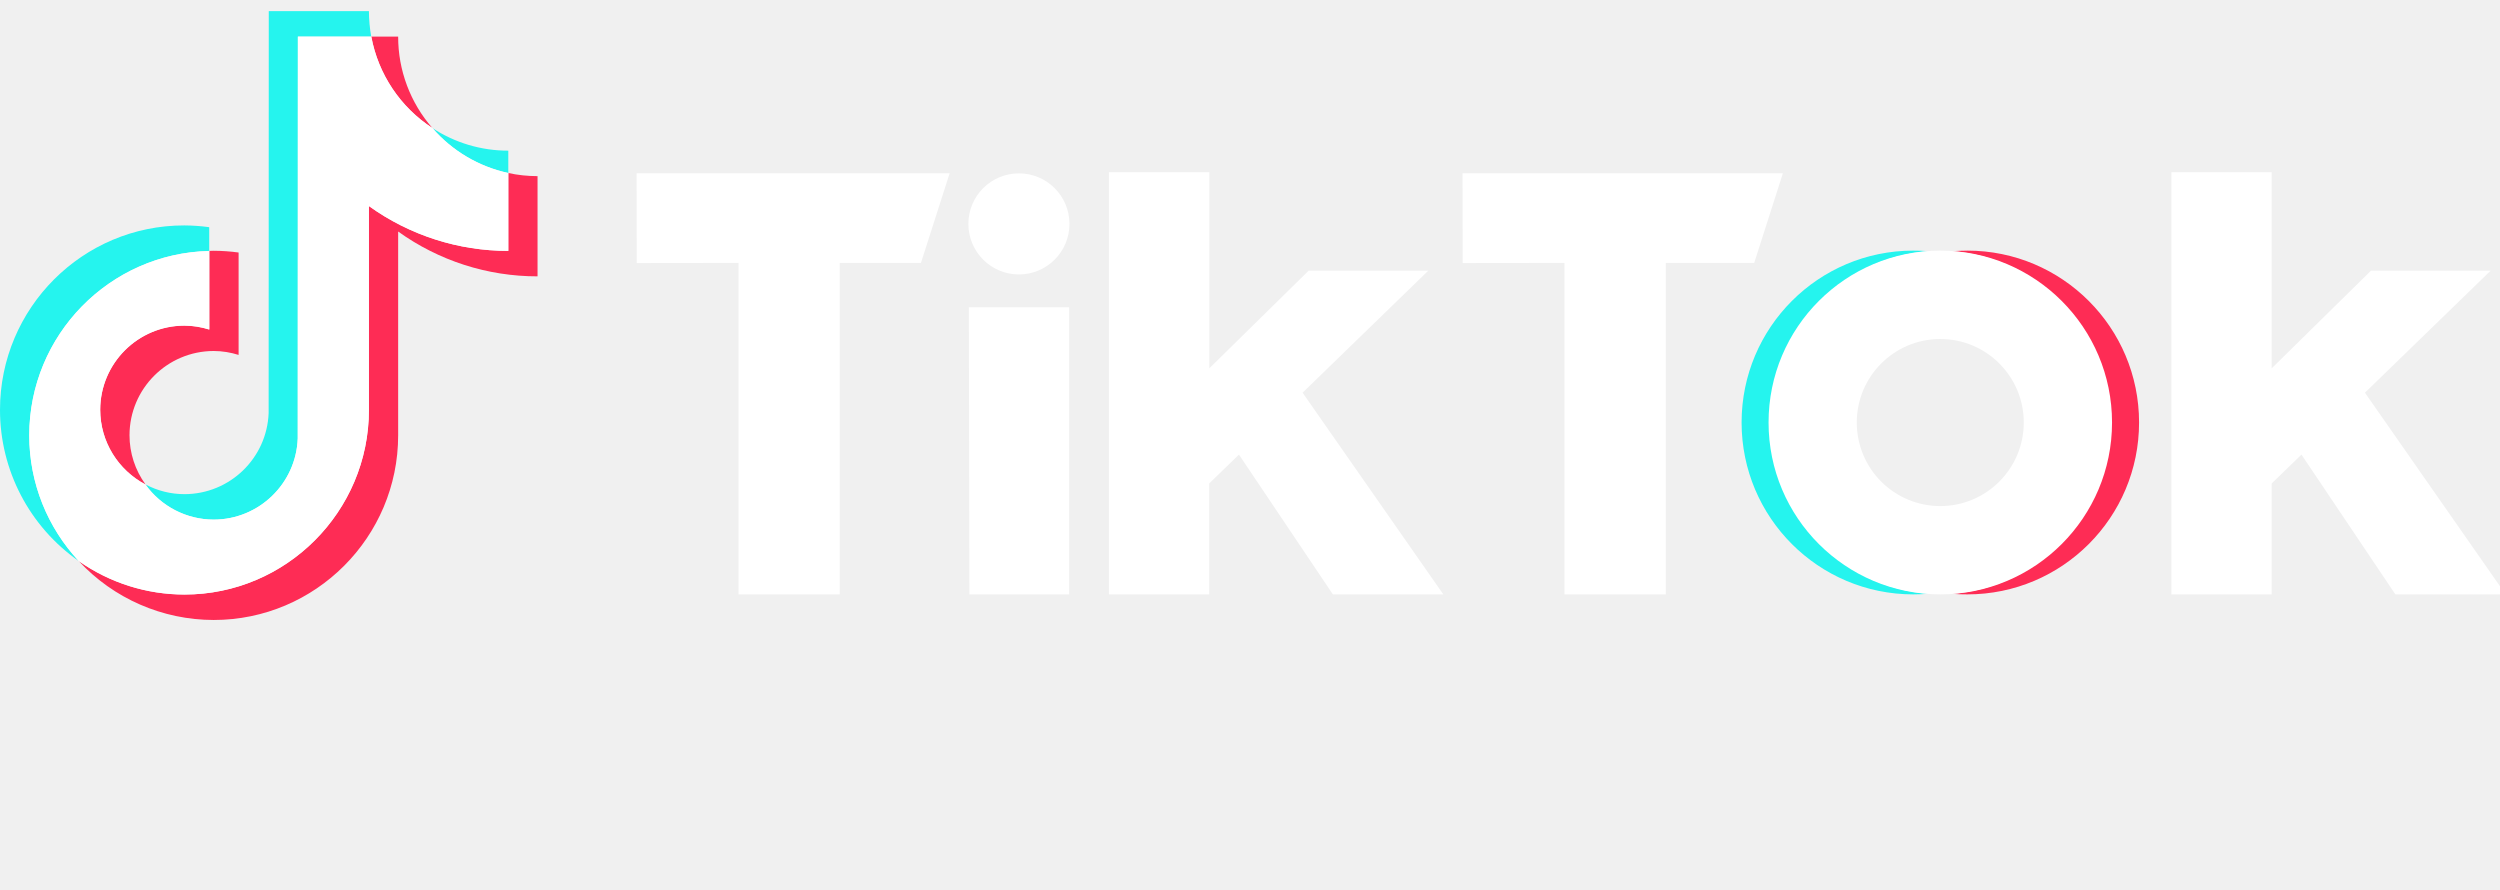
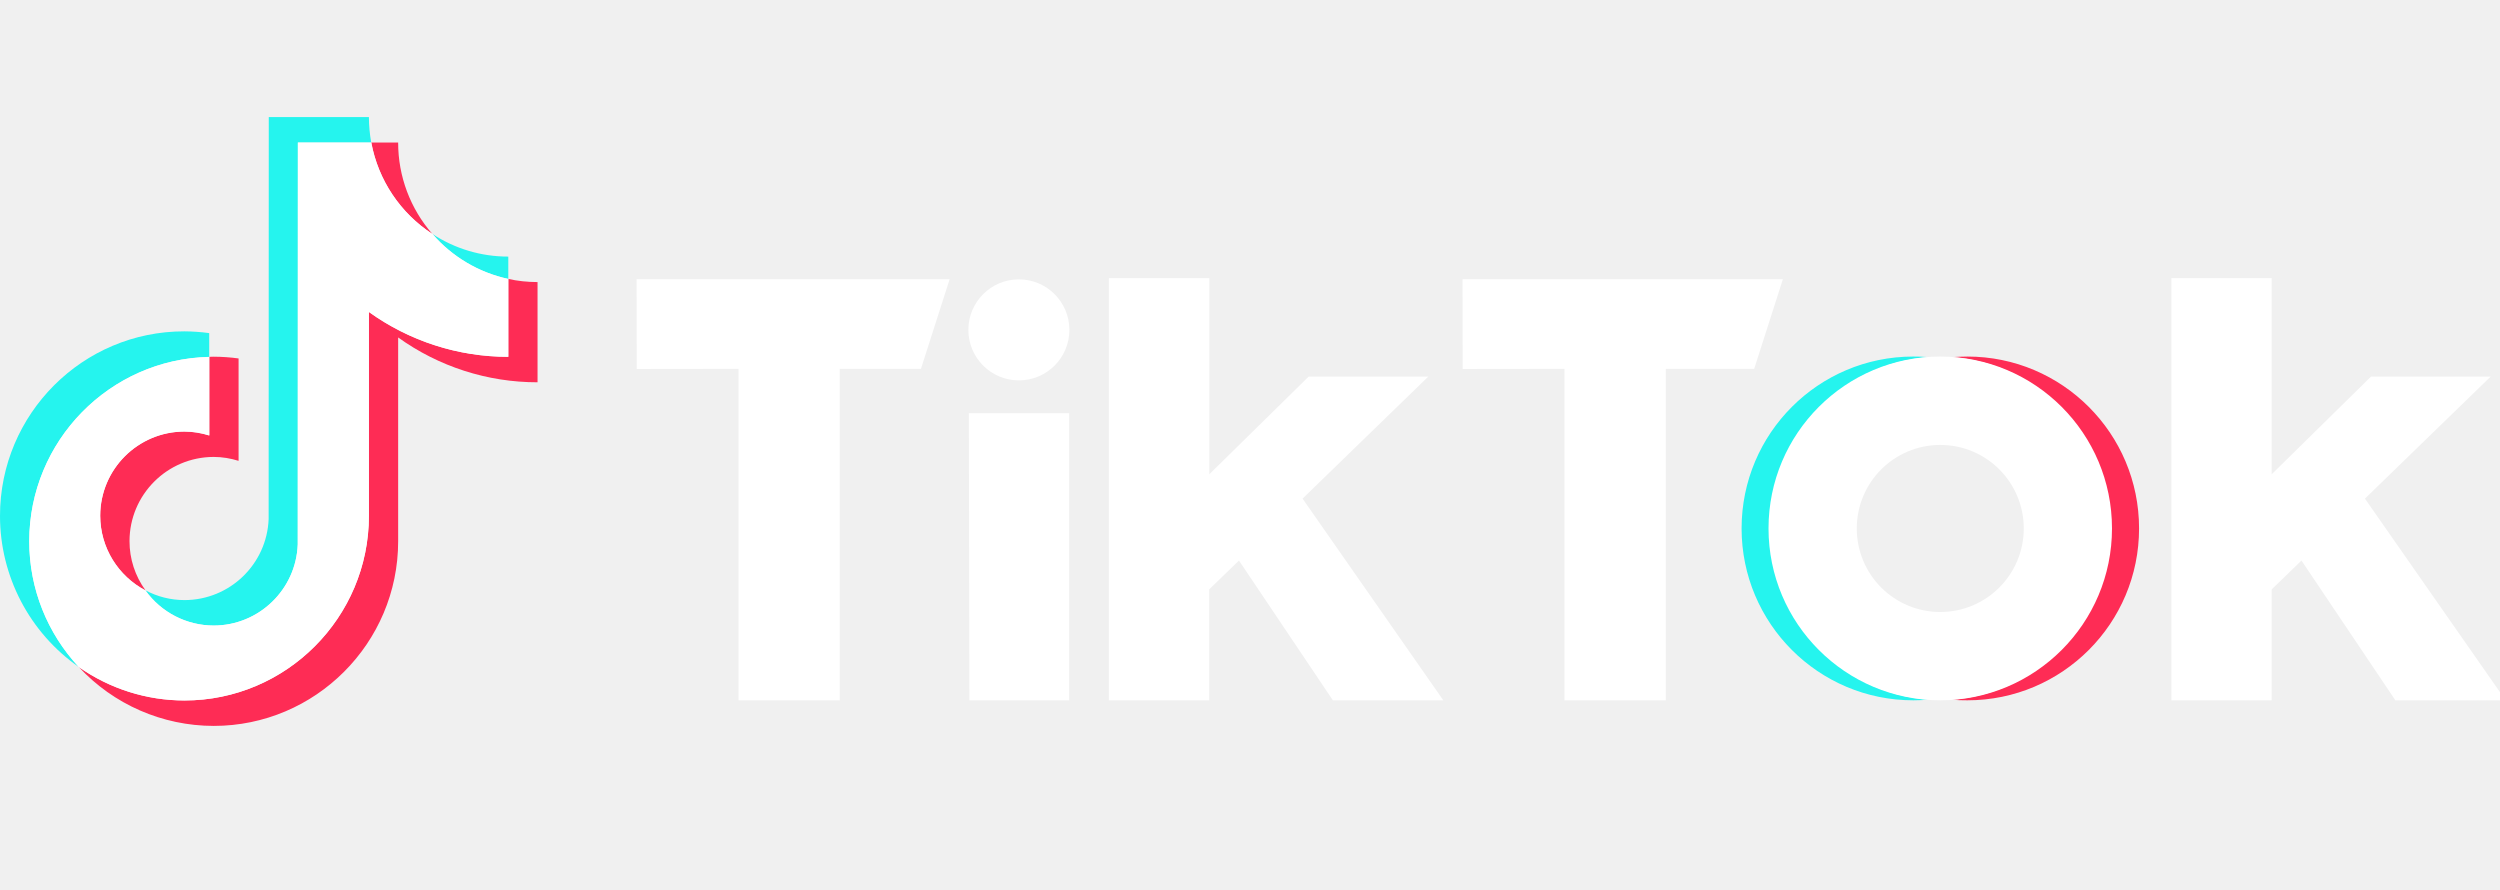
<svg xmlns="http://www.w3.org/2000/svg" width="118" height="42" fill="currentColor" alt="TikTok">
-   <path fill="#25F4EE" d="M9.875 11.842v-1.119A9 9 0 0 0 8.7 10.64c-4.797-.006-8.7 3.9-8.7 8.708a8.7 8.7 0 0 0 3.718 7.134A8.68 8.68 0 0 1 1.38 20.55c0-4.737 3.794-8.598 8.495-8.707" />
-   <path fill="#25F4EE" d="M10.087 24.526c2.14 0 3.89-1.707 3.966-3.83l.007-18.968h3.462a7 7 0 0 1-.109-1.202h-4.727l-.006 18.968a3.98 3.98 0 0 1-3.967 3.83 3.9 3.9 0 0 1-1.846-.46 3.95 3.95 0 0 0 3.22 1.662m13.905-16.36V7.111a6.5 6.5 0 0 1-3.584-1.067 6.57 6.57 0 0 0 3.584 2.122" />
-   <path fill="#FE2C55" d="M20.41 6.044a6.54 6.54 0 0 1-1.617-4.316h-1.265a6.56 6.56 0 0 0 2.881 4.316M8.707 15.365a3.98 3.98 0 0 0-3.974 3.976c0 1.528.87 2.858 2.134 3.523a3.94 3.94 0 0 1-.754-2.321 3.98 3.98 0 0 1 3.973-3.976c.41 0 .805.07 1.176.185v-4.833a9 9 0 0 0-1.176-.083c-.07 0-.134.006-.204.006v3.708a4 4 0 0 0-1.175-.185" />
-   <path fill="#FE2C55" d="M23.992 8.166v3.676a11.25 11.25 0 0 1-6.579-2.116v9.622c0 4.8-3.903 8.713-8.706 8.713a8.67 8.67 0 0 1-4.99-1.579 8.7 8.7 0 0 0 6.37 2.781c4.797 0 8.706-3.906 8.706-8.714v-9.621a11.25 11.25 0 0 0 6.579 2.116v-4.73q-.718-.002-1.38-.148" />
-   <path fill="white" d="M17.413 19.348V9.726a11.25 11.25 0 0 0 6.58 2.116V8.166a6.57 6.57 0 0 1-3.584-2.122 6.6 6.6 0 0 1-2.887-4.316h-3.463l-.006 18.968a3.98 3.98 0 0 1-3.967 3.83 3.99 3.99 0 0 1-3.225-1.656 3.99 3.99 0 0 1-2.134-3.523A3.98 3.98 0 0 1 8.7 15.372c.409 0 .805.07 1.176.185v-3.708c-4.702.103-8.496 3.964-8.496 8.701 0 2.29.888 4.373 2.338 5.933a8.67 8.67 0 0 0 4.989 1.58c4.797 0 8.706-3.913 8.706-8.715M30.048 8.179h14.775l-1.355 4.232h-3.832v15.644h-4.778V12.41l-4.804.006zm38.984 0h15.12l-1.354 4.232h-4.172v15.644h-4.784V12.41l-4.803.006zM45.73 14.502h4.733v13.553h-4.708zm6.617-6.374h4.733v9.257l4.689-4.61h5.647l-5.934 5.76 6.643 9.52h-5.213l-4.433-6.598-1.405 1.362v5.236h-4.733V8.128zm50.143 0h4.734v9.257l4.688-4.61h5.647l-5.934 5.76 6.643 9.52h-5.206l-4.433-6.598-1.405 1.362v5.236h-4.734zm-54.396 4.826a2.384 2.384 0 1 0-.002-4.771 2.384 2.384 0 0 0 .002 4.771" />
-   <path fill="#25F4EE" d="M83.545 19.942a8.11 8.11 0 0 1 7.473-8.087 9 9 0 0 0-.709-.026c-4.478 0-8.106 3.631-8.106 8.113s3.628 8.113 8.106 8.113c.21 0 .498-.013.71-.026-4.178-.326-7.475-3.823-7.475-8.087" />
-   <path fill="#FE2C55" d="M92.858 11.83c-.217 0-.505.012-.715.025a8.11 8.11 0 0 1 7.467 8.087 8.11 8.11 0 0 1-7.467 8.087c.21.02.498.026.715.026 4.478 0 8.106-3.631 8.106-8.113s-3.628-8.113-8.106-8.113" />
-   <path fill="white" d="M91.58 23.887a3.94 3.94 0 0 1-3.94-3.945 3.94 3.94 0 1 1 7.882 0c0 2.18-1.77 3.945-3.941 3.945m0-12.058c-4.477 0-8.105 3.631-8.105 8.113s3.628 8.113 8.106 8.113 8.106-3.631 8.106-8.113-3.629-8.113-8.106-8.113" />
+   <path fill="#25F4EE" d="M9.875 16.842v-1.119A9 9 0 0 0 8.7 15.64c-4.797-.006-8.7 3.9-8.7 8.708a8.7 8.7 0 0 0 3.718 7.134A8.68 8.68 0 0 1 1.38 25.55c0-4.737 3.794-8.598 8.495-8.707" />
+   <path fill="#25F4EE" d="M10.086 29.526c2.14 0 3.89-1.707 3.967-3.83l.006-18.968h3.463a7 7 0 0 1-.11-1.202h-4.726l-.006 18.969a3.98 3.98 0 0 1-3.967 3.829 3.9 3.9 0 0 1-1.846-.46 3.95 3.95 0 0 0 3.22 1.662m13.905-16.36v-1.055a6.5 6.5 0 0 1-3.583-1.068 6.57 6.57 0 0 0 3.583 2.123" />
+   <path fill="#FE2C55" d="M20.409 11.044a6.54 6.54 0 0 1-1.616-4.316h-1.265a6.56 6.56 0 0 0 2.88 4.316M8.706 20.365a3.98 3.98 0 0 0-3.973 3.976c0 1.528.869 2.858 2.134 3.523a3.94 3.94 0 0 1-.754-2.321 3.98 3.98 0 0 1 3.973-3.976c.409 0 .805.07 1.175.185v-4.833a9 9 0 0 0-1.175-.083c-.07 0-.134.006-.204.006v3.708a4 4 0 0 0-1.176-.185" />
+   <path fill="#FE2C55" d="M23.992 13.166v3.676c-2.453 0-4.727-.786-6.58-2.116v9.622c0 4.8-3.902 8.713-8.706 8.713a8.67 8.67 0 0 1-4.988-1.579 8.7 8.7 0 0 0 6.368 2.781c4.797 0 8.707-3.906 8.707-8.714v-9.621a11.25 11.25 0 0 0 6.579 2.116v-4.73q-.72-.002-1.38-.148" />
+   <path fill="white" d="M17.413 24.348v-9.622a11.25 11.25 0 0 0 6.58 2.116v-3.676a6.57 6.57 0 0 1-3.584-2.123 6.6 6.6 0 0 1-2.888-4.315H14.06l-.006 18.968a3.98 3.98 0 0 1-3.967 3.83A3.99 3.99 0 0 1 6.86 27.87a3.99 3.99 0 0 1-2.133-3.523A3.98 3.98 0 0 1 8.7 20.372c.409 0 .805.07 1.175.185v-3.708c-4.701.103-8.495 3.964-8.495 8.701 0 2.29.888 4.373 2.338 5.933a8.67 8.67 0 0 0 4.988 1.58c4.798 0 8.707-3.913 8.707-8.714m12.635-11.17h14.775l-1.355 4.232h-3.832v15.644h-4.778V17.41l-4.804.006zm38.984 0h15.12l-1.355 4.232h-4.17v15.644h-4.785V17.41l-4.804.006zM45.73 19.502h4.733v13.553h-4.708zm6.617-6.374h4.733v9.257l4.689-4.61h5.646l-5.934 5.76 6.644 9.52h-5.213l-4.433-6.598-1.405 1.362v5.236H52.34V13.128zm50.143 0h4.734v9.257l4.688-4.61h5.647l-5.934 5.76 6.643 9.52h-5.206l-4.433-6.598-1.405 1.362v5.236h-4.734zm-54.397 4.826a2.384 2.384 0 0 0 2.382-2.384 2.384 2.384 0 1 0-2.382 2.384" />
+   <path fill="#25F4EE" d="M83.545 24.942a8.11 8.11 0 0 1 7.473-8.087 9 9 0 0 0-.709-.026c-4.478 0-8.106 3.631-8.106 8.113s3.628 8.113 8.106 8.113c.21 0 .498-.013.71-.026-4.178-.326-7.475-3.823-7.475-8.087" />
+   <path fill="#FE2C55" d="M92.858 16.83c-.217 0-.505.012-.716.025a8.11 8.11 0 0 1 7.468 8.087 8.11 8.11 0 0 1-7.468 8.087c.211.02.499.026.716.026 4.478 0 8.106-3.631 8.106-8.113s-3.628-8.113-8.106-8.113" />
+   <path fill="white" d="M91.58 28.887a3.94 3.94 0 0 1-3.94-3.945 3.94 3.94 0 1 1 7.882 0c0 2.18-1.77 3.945-3.942 3.945m0-12.058c-4.477 0-8.106 3.631-8.106 8.113s3.629 8.113 8.106 8.113 8.106-3.631 8.106-8.113-3.628-8.113-8.106-8.113" />
</svg>
